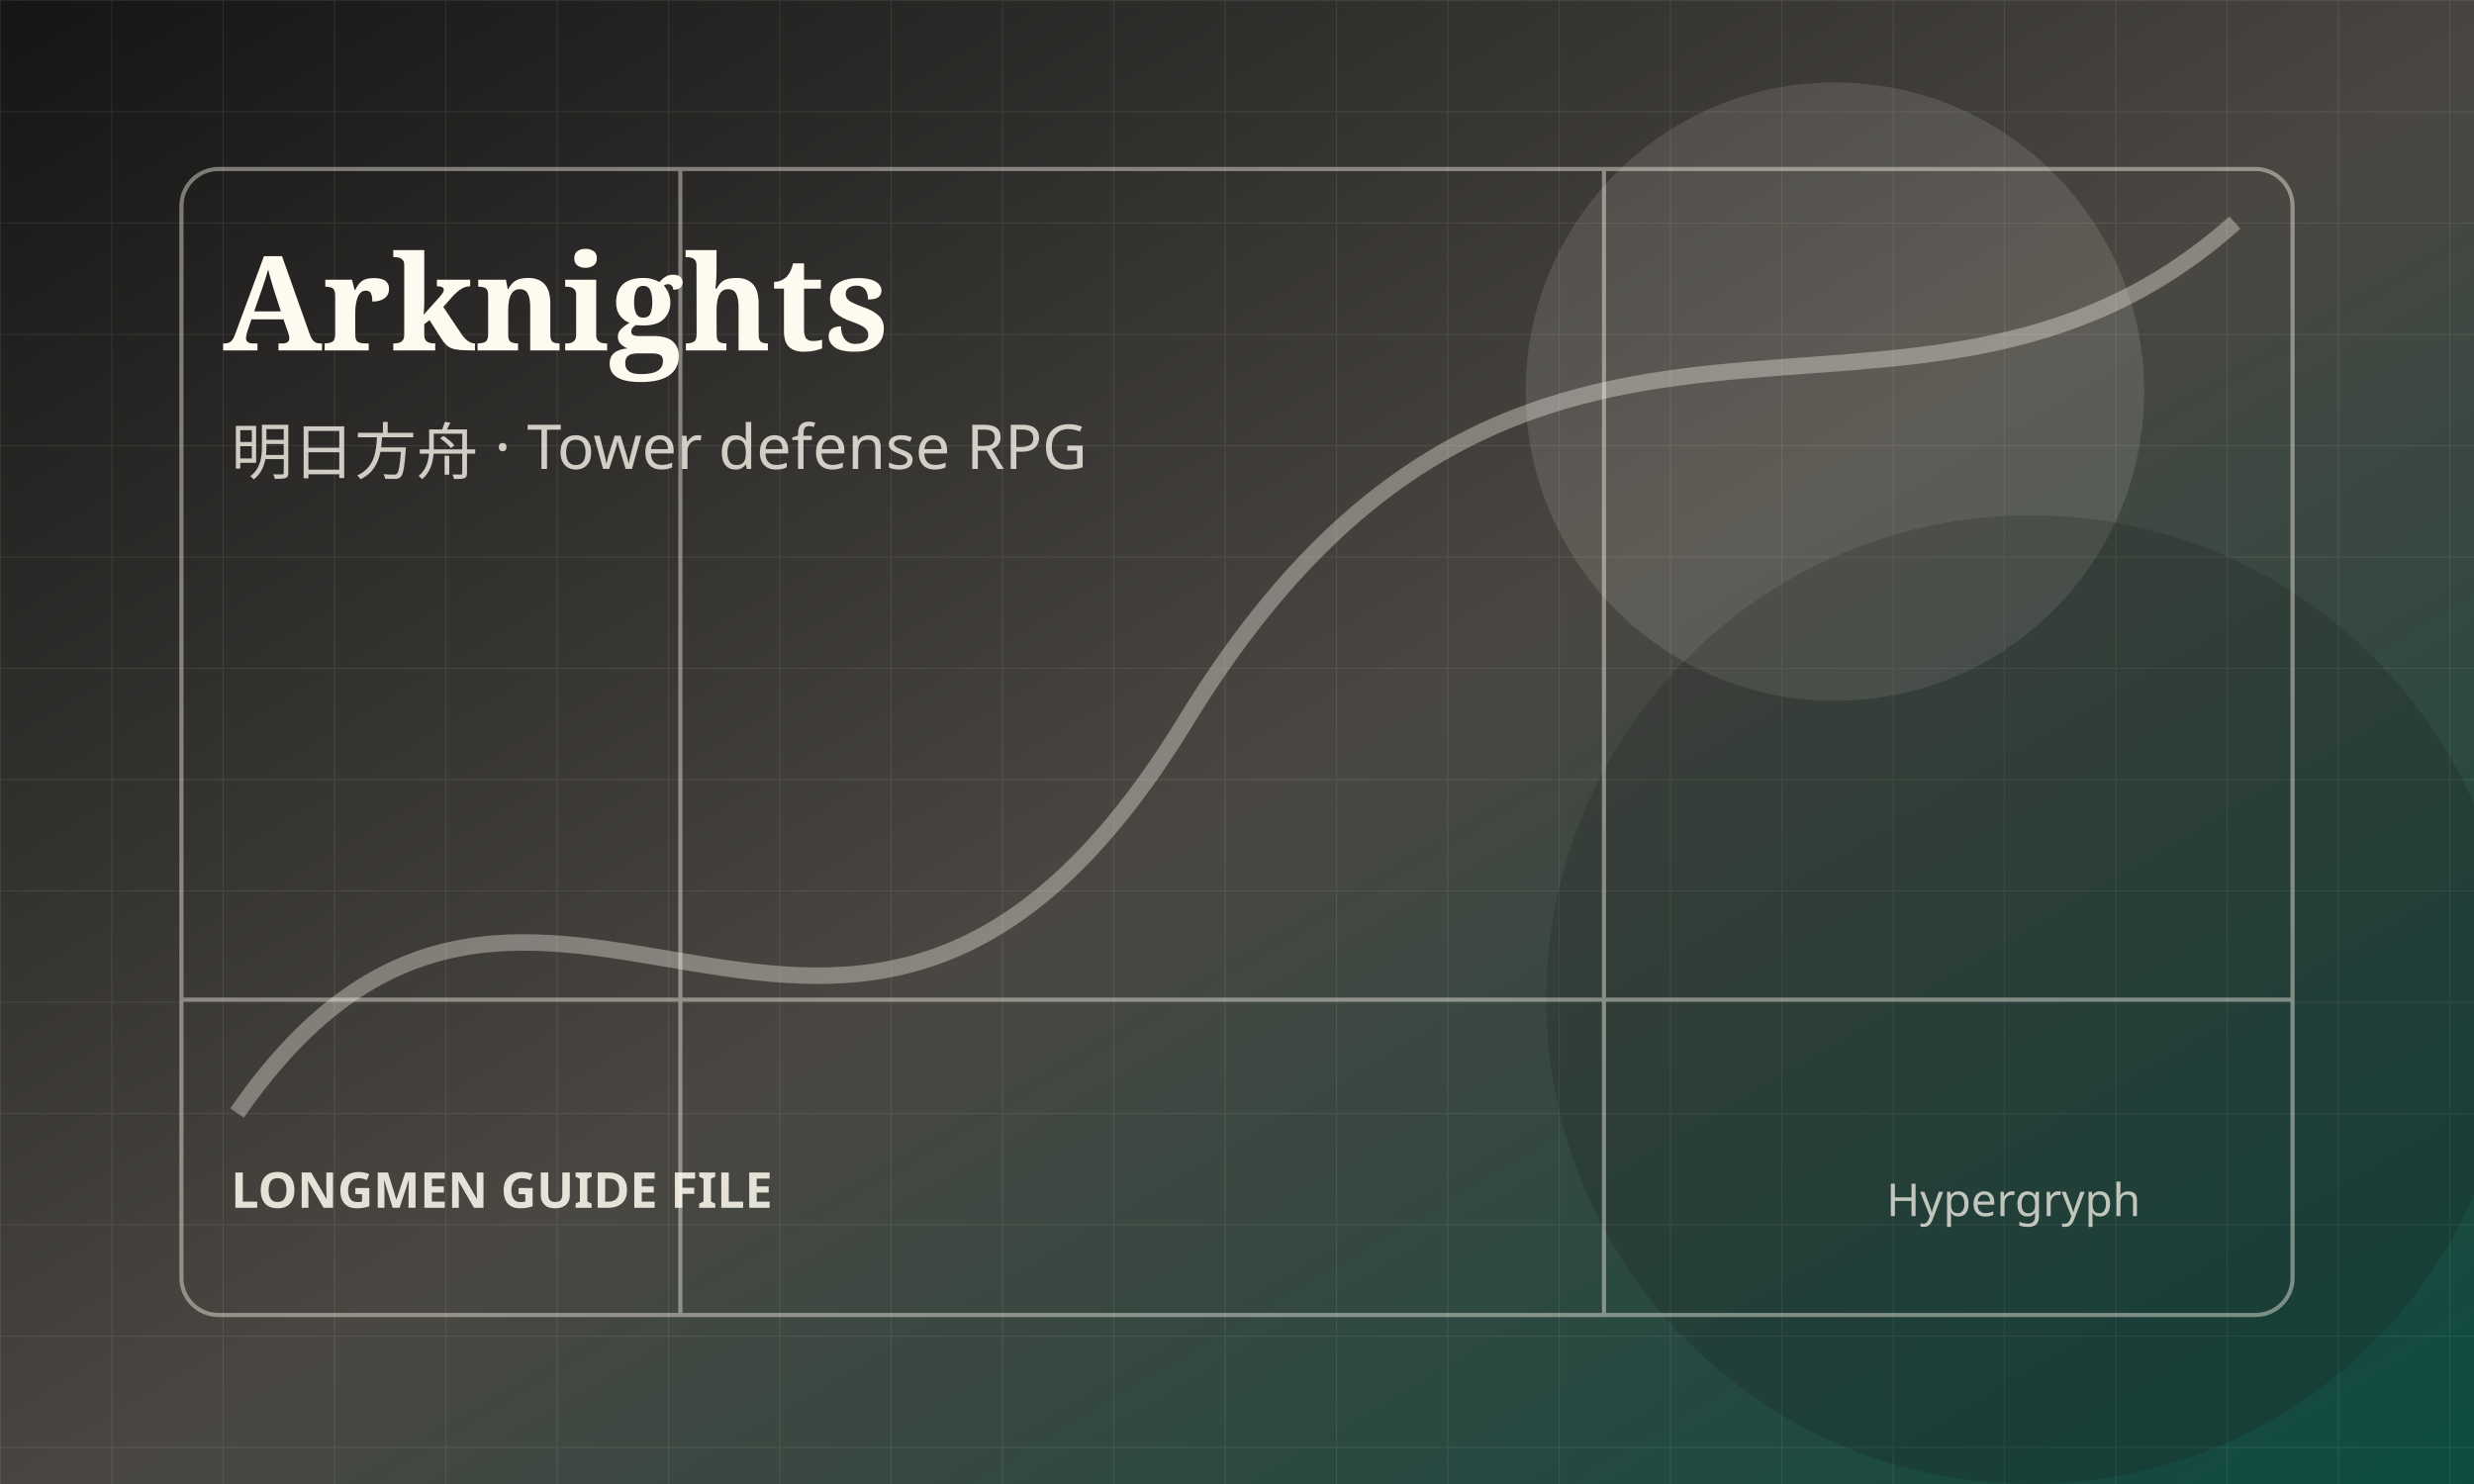
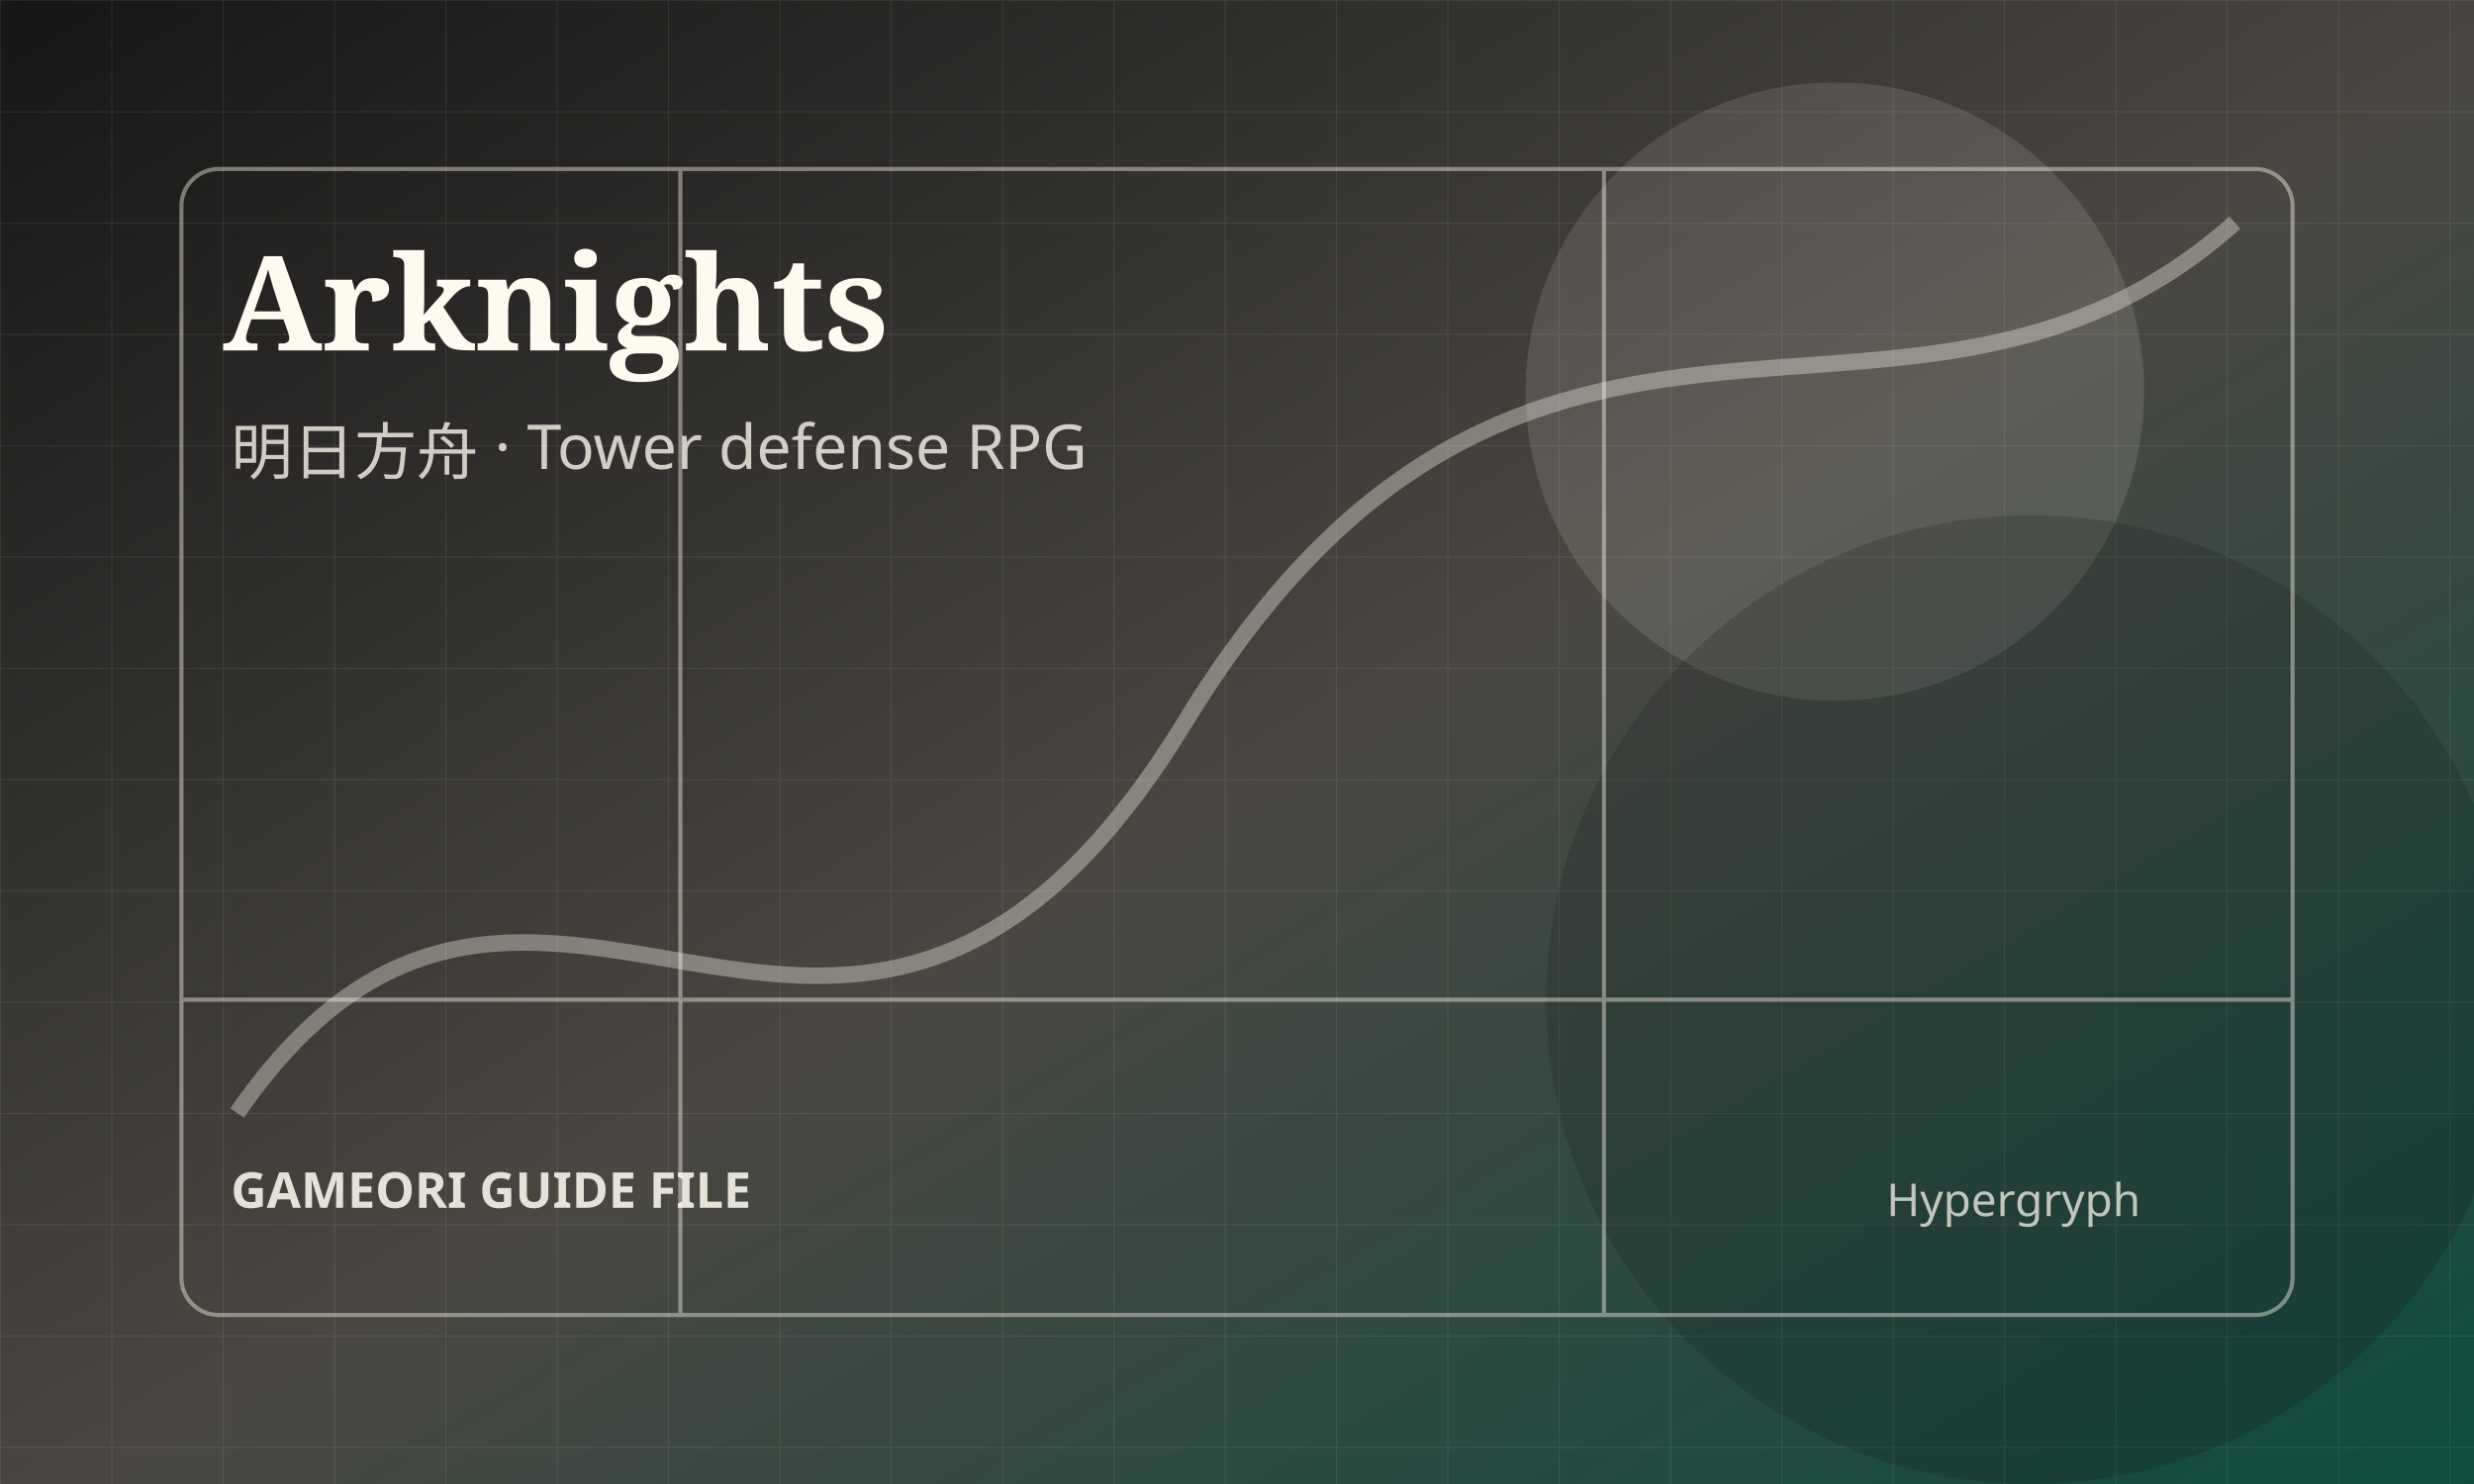
<svg xmlns="http://www.w3.org/2000/svg" width="1200" height="720" viewBox="0 0 1200 720" role="img" aria-labelledby="title desc">
  <defs>
    <linearGradient id="bg" x1="0" y1="0" x2="1" y2="1">
      <stop offset="0%" stop-color="#151515" />
      <stop offset="52%" stop-color="#4a4742" />
      <stop offset="100%" stop-color="#0d4b40" />
    </linearGradient>
    <pattern id="grid" width="54" height="54" patternUnits="userSpaceOnUse">
      <path d="M54 0H0V54" fill="none" stroke="#fffaf0" stroke-opacity=".08" />
    </pattern>
  </defs>
  <rect width="1200" height="720" fill="url(#bg)" />
  <rect width="1200" height="720" fill="url(#grid)" />
  <circle cx="890" cy="190" r="150" fill="#fffaf0" opacity=".12" />
  <circle cx="985" cy="485" r="235" fill="#151515" opacity=".2" />
  <path d="M115 540 C260 330 410 620 575 350 S925 250 1084 108" fill="none" stroke="#fffaf0" stroke-opacity=".35" stroke-width="8" />
  <g fill="none" stroke="#fffaf0" stroke-width="2" opacity=".42">
    <rect x="88" y="82" width="1024" height="556" rx="18" />
    <path d="M88 485H1112M330 82V638M778 82V638" />
  </g>
  <text x="108" y="170" fill="#fffaf0" font-family="Georgia, 'Songti SC', serif" font-size="64" font-weight="800">Arknights</text>
  <text x="112" y="230" fill="#fffaf0" opacity=".78" font-family="'Avenir Next', 'Segoe UI', sans-serif" font-size="30">明日方舟 · Tower defense RPG</text>
-   <text x="112" y="586" fill="#fffaf0" opacity=".86" font-family="'Avenir Next', 'Segoe UI', sans-serif" font-size="24" font-weight="800">LONGMEN GUIDE FILE</text>
+   <text x="112" y="586" fill="#fffaf0" opacity=".86" font-family="'Avenir Next', 'Segoe UI', sans-serif" font-size="24" font-weight="800">GAMEORI GUIDE FILE</text>
  <text x="915" y="590" fill="#fffaf0" opacity=".72" font-family="'Avenir Next', 'Segoe UI', sans-serif" font-size="22">Hypergryph</text>
</svg>
